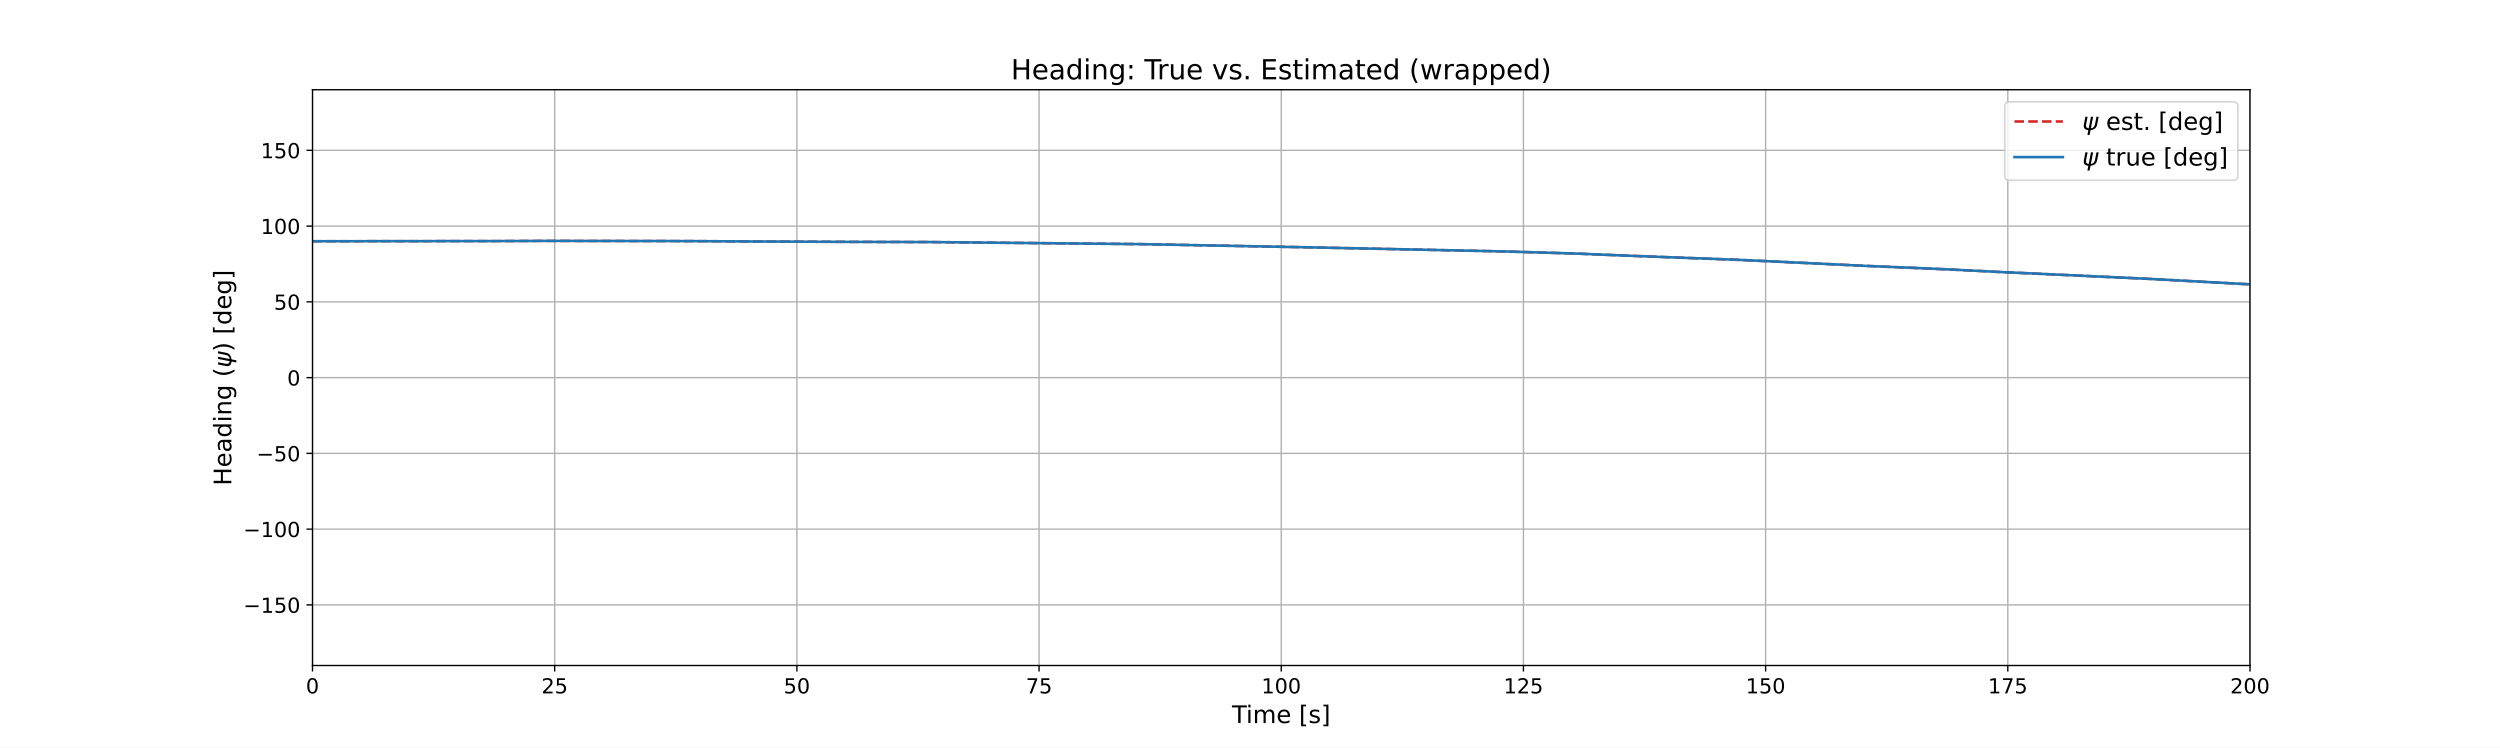
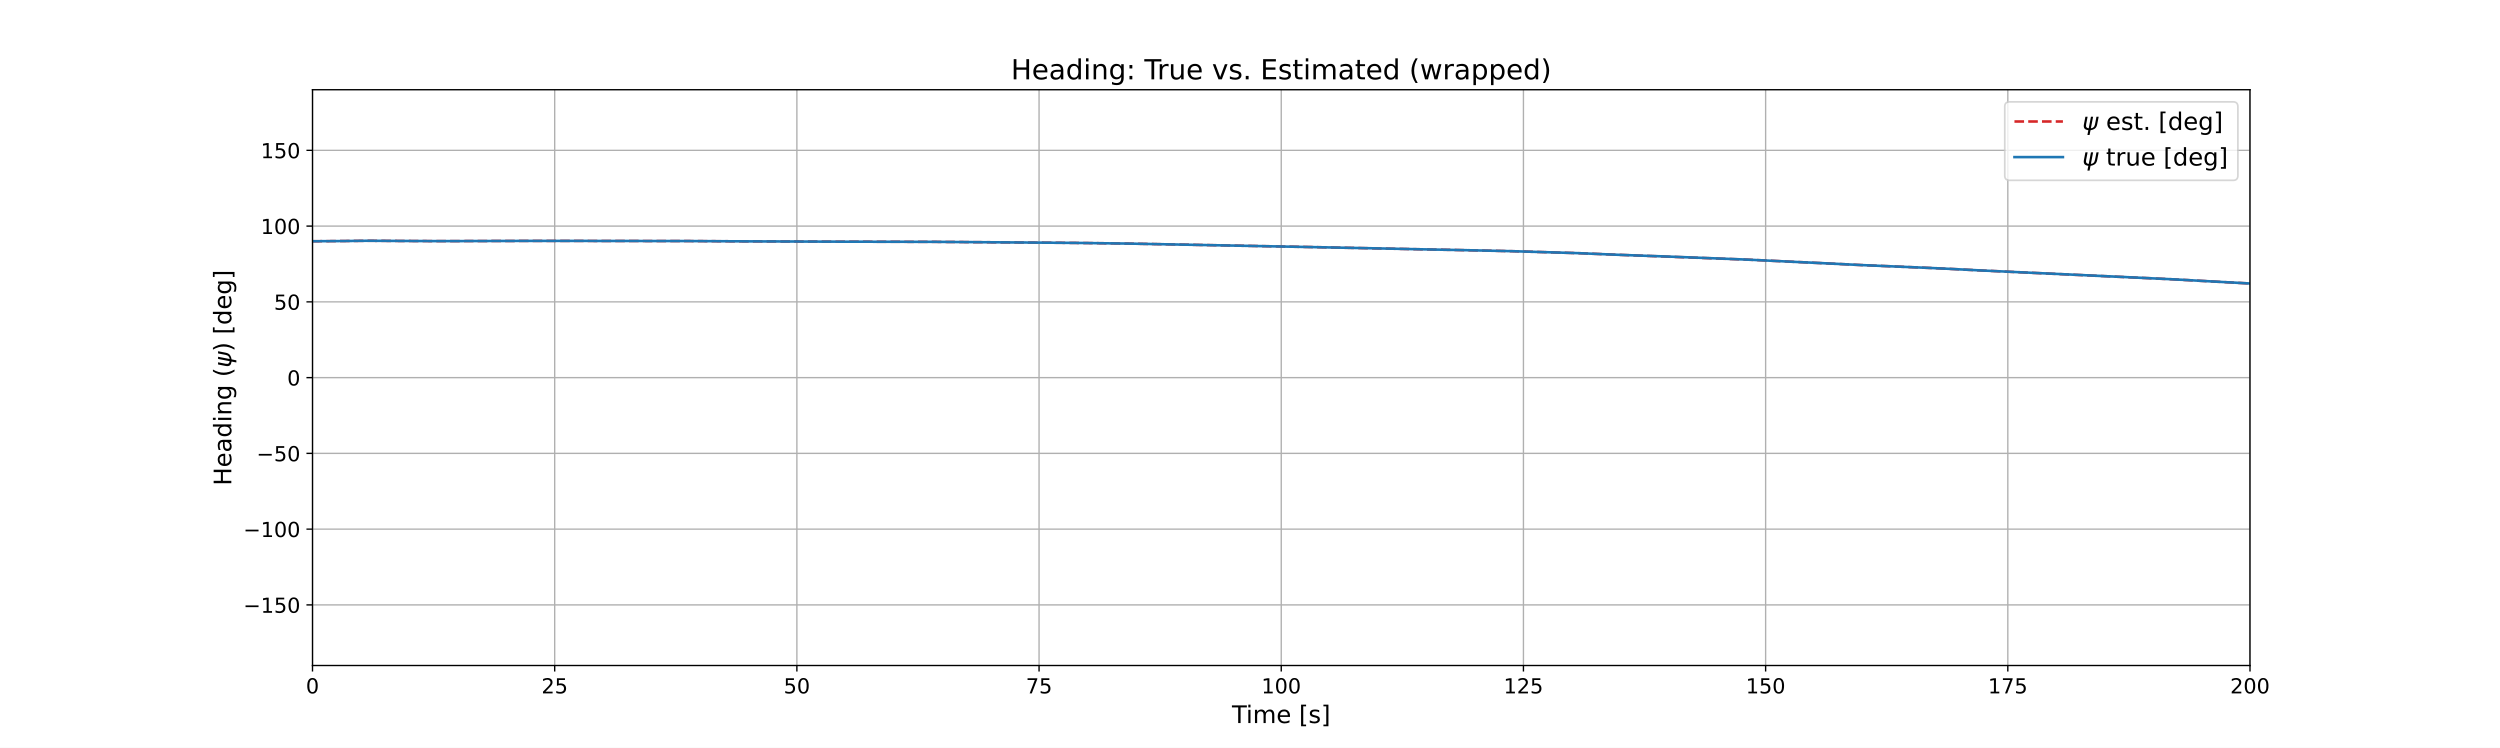
<svg xmlns="http://www.w3.org/2000/svg" xmlns:xlink="http://www.w3.org/1999/xlink" width="1444.32pt" height="432pt" viewBox="0 0 1444.32 432" version="1.1">
  <defs>
    <style type="text/css">*{stroke-linejoin: round; stroke-linecap: butt}</style>
  </defs>
  <g id="figure_1">
    <g id="patch_1">
      <path d="M 0 432  L 1444.32 432  L 1444.32 0  L 0 0  z " style="fill: #ffffff" />
    </g>
    <g id="axes_1">
      <g id="patch_2">
        <path d="M 180.54 384.48  L 1299.888 384.48  L 1299.888 51.84  L 180.54 51.84  z " style="fill: #ffffff" />
      </g>
      <g id="matplotlib.axis_1">
        <g id="xtick_1">
          <g id="line2d_1">
-             <path d="M 180.54 384.48  L 180.54 51.84  " clip-path="url(#p7cbe93ddcc)" style="fill: none; stroke: #b0b0b0; stroke-width: 0.8; stroke-linecap: square" />
+             <path d="M 180.54 384.48  L 180.54 51.84  " clip-path="url(#pc30a56d6d5)" style="fill: none; stroke: #b0b0b0; stroke-width: 0.8; stroke-linecap: square" />
          </g>
          <g id="line2d_2">
            <defs>
-               <path id="mc4229e730e" d="M 0 0  L 0 3.5  " style="stroke: #000000; stroke-width: 0.8" />
+               <path id="md566afeb5a" d="M 0 0  L 0 3.5  " style="stroke: #000000; stroke-width: 0.8" />
            </defs>
            <g>
-               <use xlink:href="#mc4229e730e" x="180.54" y="384.48" style="stroke: #000000; stroke-width: 0.8" />
+               <use xlink:href="#md566afeb5a" x="180.54" y="384.48" style="stroke: #000000; stroke-width: 0.8" />
            </g>
          </g>
          <g id="text_1">
            <g transform="translate(176.7225 400.5981) scale(0.12 -0.12)">
              <defs>
                <path id="DejaVuSans-30" d="M 2034 4250  Q 1547 4250 1301 3770  Q 1056 3291 1056 2328  Q 1056 1369 1301 889  Q 1547 409 2034 409  Q 2525 409 2770 889  Q 3016 1369 3016 2328  Q 3016 3291 2770 3770  Q 2525 4250 2034 4250  z M 2034 4750  Q 2819 4750 3233 4129  Q 3647 3509 3647 2328  Q 3647 1150 3233 529  Q 2819 -91 2034 -91  Q 1250 -91 836 529  Q 422 1150 422 2328  Q 422 3509 836 4129  Q 1250 4750 2034 4750  z " transform="scale(0.015625)" />
              </defs>
              <use xlink:href="#DejaVuSans-30" />
            </g>
          </g>
        </g>
        <g id="xtick_2">
          <g id="line2d_3">
-             <path d="M 320.459 384.48  L 320.459 51.84  " clip-path="url(#p7cbe93ddcc)" style="fill: none; stroke: #b0b0b0; stroke-width: 0.8; stroke-linecap: square" />
+             <path d="M 320.459 384.48  L 320.459 51.84  " clip-path="url(#pc30a56d6d5)" style="fill: none; stroke: #b0b0b0; stroke-width: 0.8; stroke-linecap: square" />
          </g>
          <g id="line2d_4">
            <g>
-               <use xlink:href="#mc4229e730e" x="320.459" y="384.48" style="stroke: #000000; stroke-width: 0.8" />
+               <use xlink:href="#md566afeb5a" x="320.459" y="384.48" style="stroke: #000000; stroke-width: 0.8" />
            </g>
          </g>
          <g id="text_2">
            <g transform="translate(312.8235 400.5981) scale(0.12 -0.12)">
              <defs>
                <path id="DejaVuSans-32" d="M 1228 531  L 3431 531  L 3431 0  L 469 0  L 469 531  Q 828 903 1448 1529  Q 2069 2156 2228 2338  Q 2531 2678 2651 2914  Q 2772 3150 2772 3378  Q 2772 3750 2511 3984  Q 2250 4219 1831 4219  Q 1534 4219 1204 4116  Q 875 4013 500 3803  L 500 4441  Q 881 4594 1212 4672  Q 1544 4750 1819 4750  Q 2544 4750 2975 4387  Q 3406 4025 3406 3419  Q 3406 3131 3298 2873  Q 3191 2616 2906 2266  Q 2828 2175 2409 1742  Q 1991 1309 1228 531  z " transform="scale(0.015625)" />
                <path id="DejaVuSans-35" d="M 691 4666  L 3169 4666  L 3169 4134  L 1269 4134  L 1269 2991  Q 1406 3038 1543 3061  Q 1681 3084 1819 3084  Q 2600 3084 3056 2656  Q 3513 2228 3513 1497  Q 3513 744 3044 326  Q 2575 -91 1722 -91  Q 1428 -91 1123 -41  Q 819 9 494 109  L 494 744  Q 775 591 1075 516  Q 1375 441 1709 441  Q 2250 441 2565 725  Q 2881 1009 2881 1497  Q 2881 1984 2565 2268  Q 2250 2553 1709 2553  Q 1456 2553 1204 2497  Q 953 2441 691 2322  L 691 4666  z " transform="scale(0.015625)" />
              </defs>
              <use xlink:href="#DejaVuSans-32" />
              <use xlink:href="#DejaVuSans-35" transform="translate(63.62305 0)" />
            </g>
          </g>
        </g>
        <g id="xtick_3">
          <g id="line2d_5">
-             <path d="M 460.377 384.48  L 460.377 51.84  " clip-path="url(#p7cbe93ddcc)" style="fill: none; stroke: #b0b0b0; stroke-width: 0.8; stroke-linecap: square" />
+             <path d="M 460.377 384.48  L 460.377 51.84  " clip-path="url(#pc30a56d6d5)" style="fill: none; stroke: #b0b0b0; stroke-width: 0.8; stroke-linecap: square" />
          </g>
          <g id="line2d_6">
            <g>
-               <use xlink:href="#mc4229e730e" x="460.377" y="384.48" style="stroke: #000000; stroke-width: 0.8" />
+               <use xlink:href="#md566afeb5a" x="460.377" y="384.48" style="stroke: #000000; stroke-width: 0.8" />
            </g>
          </g>
          <g id="text_3">
            <g transform="translate(452.742 400.5981) scale(0.12 -0.12)">
              <use xlink:href="#DejaVuSans-35" />
              <use xlink:href="#DejaVuSans-30" transform="translate(63.62305 0)" />
            </g>
          </g>
        </g>
        <g id="xtick_4">
          <g id="line2d_7">
-             <path d="M 600.295 384.48  L 600.295 51.84  " clip-path="url(#p7cbe93ddcc)" style="fill: none; stroke: #b0b0b0; stroke-width: 0.8; stroke-linecap: square" />
+             <path d="M 600.295 384.48  L 600.295 51.84  " clip-path="url(#pc30a56d6d5)" style="fill: none; stroke: #b0b0b0; stroke-width: 0.8; stroke-linecap: square" />
          </g>
          <g id="line2d_8">
            <g>
-               <use xlink:href="#mc4229e730e" x="600.295" y="384.48" style="stroke: #000000; stroke-width: 0.8" />
+               <use xlink:href="#md566afeb5a" x="600.295" y="384.48" style="stroke: #000000; stroke-width: 0.8" />
            </g>
          </g>
          <g id="text_4">
            <g transform="translate(592.6605 400.5981) scale(0.12 -0.12)">
              <defs>
                <path id="DejaVuSans-37" d="M 525 4666  L 3525 4666  L 3525 4397  L 1831 0  L 1172 0  L 2766 4134  L 525 4134  L 525 4666  z " transform="scale(0.015625)" />
              </defs>
              <use xlink:href="#DejaVuSans-37" />
              <use xlink:href="#DejaVuSans-35" transform="translate(63.62305 0)" />
            </g>
          </g>
        </g>
        <g id="xtick_5">
          <g id="line2d_9">
-             <path d="M 740.214 384.48  L 740.214 51.84  " clip-path="url(#p7cbe93ddcc)" style="fill: none; stroke: #b0b0b0; stroke-width: 0.8; stroke-linecap: square" />
+             <path d="M 740.214 384.48  L 740.214 51.84  " clip-path="url(#pc30a56d6d5)" style="fill: none; stroke: #b0b0b0; stroke-width: 0.8; stroke-linecap: square" />
          </g>
          <g id="line2d_10">
            <g>
-               <use xlink:href="#mc4229e730e" x="740.214" y="384.48" style="stroke: #000000; stroke-width: 0.8" />
+               <use xlink:href="#md566afeb5a" x="740.214" y="384.48" style="stroke: #000000; stroke-width: 0.8" />
            </g>
          </g>
          <g id="text_5">
            <g transform="translate(728.7615 400.5981) scale(0.12 -0.12)">
              <defs>
                <path id="DejaVuSans-31" d="M 794 531  L 1825 531  L 1825 4091  L 703 3866  L 703 4441  L 1819 4666  L 2450 4666  L 2450 531  L 3481 531  L 3481 0  L 794 0  L 794 531  z " transform="scale(0.015625)" />
              </defs>
              <use xlink:href="#DejaVuSans-31" />
              <use xlink:href="#DejaVuSans-30" transform="translate(63.62305 0)" />
              <use xlink:href="#DejaVuSans-30" transform="translate(127.2461 0)" />
            </g>
          </g>
        </g>
        <g id="xtick_6">
          <g id="line2d_11">
-             <path d="M 880.133 384.48  L 880.133 51.84  " clip-path="url(#p7cbe93ddcc)" style="fill: none; stroke: #b0b0b0; stroke-width: 0.8; stroke-linecap: square" />
+             <path d="M 880.133 384.48  L 880.133 51.84  " clip-path="url(#pc30a56d6d5)" style="fill: none; stroke: #b0b0b0; stroke-width: 0.8; stroke-linecap: square" />
          </g>
          <g id="line2d_12">
            <g>
-               <use xlink:href="#mc4229e730e" x="880.133" y="384.48" style="stroke: #000000; stroke-width: 0.8" />
+               <use xlink:href="#md566afeb5a" x="880.133" y="384.48" style="stroke: #000000; stroke-width: 0.8" />
            </g>
          </g>
          <g id="text_6">
            <g transform="translate(868.68 400.5981) scale(0.12 -0.12)">
              <use xlink:href="#DejaVuSans-31" />
              <use xlink:href="#DejaVuSans-32" transform="translate(63.62305 0)" />
              <use xlink:href="#DejaVuSans-35" transform="translate(127.2461 0)" />
            </g>
          </g>
        </g>
        <g id="xtick_7">
          <g id="line2d_13">
-             <path d="M 1020.051 384.48  L 1020.051 51.84  " clip-path="url(#p7cbe93ddcc)" style="fill: none; stroke: #b0b0b0; stroke-width: 0.8; stroke-linecap: square" />
+             <path d="M 1020.051 384.48  L 1020.051 51.84  " clip-path="url(#pc30a56d6d5)" style="fill: none; stroke: #b0b0b0; stroke-width: 0.8; stroke-linecap: square" />
          </g>
          <g id="line2d_14">
            <g>
-               <use xlink:href="#mc4229e730e" x="1020.051" y="384.48" style="stroke: #000000; stroke-width: 0.8" />
+               <use xlink:href="#md566afeb5a" x="1020.051" y="384.48" style="stroke: #000000; stroke-width: 0.8" />
            </g>
          </g>
          <g id="text_7">
            <g transform="translate(1008.598 400.5981) scale(0.12 -0.12)">
              <use xlink:href="#DejaVuSans-31" />
              <use xlink:href="#DejaVuSans-35" transform="translate(63.62305 0)" />
              <use xlink:href="#DejaVuSans-30" transform="translate(127.2461 0)" />
            </g>
          </g>
        </g>
        <g id="xtick_8">
          <g id="line2d_15">
-             <path d="M 1159.969 384.48  L 1159.969 51.84  " clip-path="url(#p7cbe93ddcc)" style="fill: none; stroke: #b0b0b0; stroke-width: 0.8; stroke-linecap: square" />
+             <path d="M 1159.969 384.48  L 1159.969 51.84  " clip-path="url(#pc30a56d6d5)" style="fill: none; stroke: #b0b0b0; stroke-width: 0.8; stroke-linecap: square" />
          </g>
          <g id="line2d_16">
            <g>
-               <use xlink:href="#mc4229e730e" x="1159.969" y="384.48" style="stroke: #000000; stroke-width: 0.8" />
+               <use xlink:href="#md566afeb5a" x="1159.969" y="384.48" style="stroke: #000000; stroke-width: 0.8" />
            </g>
          </g>
          <g id="text_8">
            <g transform="translate(1148.517 400.5981) scale(0.12 -0.12)">
              <use xlink:href="#DejaVuSans-31" />
              <use xlink:href="#DejaVuSans-37" transform="translate(63.62305 0)" />
              <use xlink:href="#DejaVuSans-35" transform="translate(127.2461 0)" />
            </g>
          </g>
        </g>
        <g id="xtick_9">
          <g id="line2d_17">
-             <path d="M 1299.888 384.48  L 1299.888 51.84  " clip-path="url(#p7cbe93ddcc)" style="fill: none; stroke: #b0b0b0; stroke-width: 0.8; stroke-linecap: square" />
+             <path d="M 1299.888 384.48  L 1299.888 51.84  " clip-path="url(#pc30a56d6d5)" style="fill: none; stroke: #b0b0b0; stroke-width: 0.8; stroke-linecap: square" />
          </g>
          <g id="line2d_18">
            <g>
-               <use xlink:href="#mc4229e730e" x="1299.888" y="384.48" style="stroke: #000000; stroke-width: 0.8" />
+               <use xlink:href="#md566afeb5a" x="1299.888" y="384.48" style="stroke: #000000; stroke-width: 0.8" />
            </g>
          </g>
          <g id="text_9">
            <g transform="translate(1288.436 400.5981) scale(0.12 -0.12)">
              <use xlink:href="#DejaVuSans-32" />
              <use xlink:href="#DejaVuSans-30" transform="translate(63.62305 0)" />
              <use xlink:href="#DejaVuSans-30" transform="translate(127.2461 0)" />
            </g>
          </g>
        </g>
        <g id="text_10">
          <g transform="translate(711.7535 417.7316) scale(0.14 -0.14)">
            <defs>
              <path id="DejaVuSans-54" d="M -19 4666  L 3928 4666  L 3928 4134  L 2272 4134  L 2272 0  L 1638 0  L 1638 4134  L -19 4134  L -19 4666  z " transform="scale(0.015625)" />
              <path id="DejaVuSans-69" d="M 603 3500  L 1178 3500  L 1178 0  L 603 0  L 603 3500  z M 603 4863  L 1178 4863  L 1178 4134  L 603 4134  L 603 4863  z " transform="scale(0.015625)" />
              <path id="DejaVuSans-6d" d="M 3328 2828  Q 3544 3216 3844 3400  Q 4144 3584 4550 3584  Q 5097 3584 5394 3201  Q 5691 2819 5691 2113  L 5691 0  L 5113 0  L 5113 2094  Q 5113 2597 4934 2840  Q 4756 3084 4391 3084  Q 3944 3084 3684 2787  Q 3425 2491 3425 1978  L 3425 0  L 2847 0  L 2847 2094  Q 2847 2600 2669 2842  Q 2491 3084 2119 3084  Q 1678 3084 1418 2786  Q 1159 2488 1159 1978  L 1159 0  L 581 0  L 581 3500  L 1159 3500  L 1159 2956  Q 1356 3278 1631 3431  Q 1906 3584 2284 3584  Q 2666 3584 2933 3390  Q 3200 3197 3328 2828  z " transform="scale(0.015625)" />
              <path id="DejaVuSans-65" d="M 3597 1894  L 3597 1613  L 953 1613  Q 991 1019 1311 708  Q 1631 397 2203 397  Q 2534 397 2845 478  Q 3156 559 3463 722  L 3463 178  Q 3153 47 2828 -22  Q 2503 -91 2169 -91  Q 1331 -91 842 396  Q 353 884 353 1716  Q 353 2575 817 3079  Q 1281 3584 2069 3584  Q 2775 3584 3186 3129  Q 3597 2675 3597 1894  z M 3022 2063  Q 3016 2534 2758 2815  Q 2500 3097 2075 3097  Q 1594 3097 1305 2825  Q 1016 2553 972 2059  L 3022 2063  z " transform="scale(0.015625)" />
              <path id="DejaVuSans-20" transform="scale(0.015625)" />
              <path id="DejaVuSans-5b" d="M 550 4863  L 1875 4863  L 1875 4416  L 1125 4416  L 1125 -397  L 1875 -397  L 1875 -844  L 550 -844  L 550 4863  z " transform="scale(0.015625)" />
              <path id="DejaVuSans-73" d="M 2834 3397  L 2834 2853  Q 2591 2978 2328 3040  Q 2066 3103 1784 3103  Q 1356 3103 1142 2972  Q 928 2841 928 2578  Q 928 2378 1081 2264  Q 1234 2150 1697 2047  L 1894 2003  Q 2506 1872 2764 1633  Q 3022 1394 3022 966  Q 3022 478 2636 193  Q 2250 -91 1575 -91  Q 1294 -91 989 -36  Q 684 19 347 128  L 347 722  Q 666 556 975 473  Q 1284 391 1588 391  Q 1994 391 2212 530  Q 2431 669 2431 922  Q 2431 1156 2273 1281  Q 2116 1406 1581 1522  L 1381 1569  Q 847 1681 609 1914  Q 372 2147 372 2553  Q 372 3047 722 3315  Q 1072 3584 1716 3584  Q 2034 3584 2315 3537  Q 2597 3491 2834 3397  z " transform="scale(0.015625)" />
              <path id="DejaVuSans-5d" d="M 1947 4863  L 1947 -844  L 622 -844  L 622 -397  L 1369 -397  L 1369 4416  L 622 4416  L 622 4863  L 1947 4863  z " transform="scale(0.015625)" />
            </defs>
            <use xlink:href="#DejaVuSans-54" />
            <use xlink:href="#DejaVuSans-69" transform="translate(57.95898 0)" />
            <use xlink:href="#DejaVuSans-6d" transform="translate(85.74219 0)" />
            <use xlink:href="#DejaVuSans-65" transform="translate(183.1543 0)" />
            <use xlink:href="#DejaVuSans-20" transform="translate(244.6777 0)" />
            <use xlink:href="#DejaVuSans-5b" transform="translate(276.4648 0)" />
            <use xlink:href="#DejaVuSans-73" transform="translate(315.4785 0)" />
            <use xlink:href="#DejaVuSans-5d" transform="translate(367.5781 0)" />
          </g>
        </g>
      </g>
      <g id="matplotlib.axis_2">
        <g id="ytick_1">
          <g id="line2d_19">
-             <path d="M 180.54 349.465  L 1299.888 349.465  " clip-path="url(#p7cbe93ddcc)" style="fill: none; stroke: #b0b0b0; stroke-width: 0.8; stroke-linecap: square" />
+             <path d="M 180.54 349.465  L 1299.888 349.465  " clip-path="url(#pc30a56d6d5)" style="fill: none; stroke: #b0b0b0; stroke-width: 0.8; stroke-linecap: square" />
          </g>
          <g id="line2d_20">
            <defs>
-               <path id="m97670bf7bf" d="M 0 0  L -3.5 0  " style="stroke: #000000; stroke-width: 0.8" />
+               <path id="me553cc0ffd" d="M 0 0  L -3.5 0  " style="stroke: #000000; stroke-width: 0.8" />
            </defs>
            <g>
-               <use xlink:href="#m97670bf7bf" x="180.54" y="349.465" style="stroke: #000000; stroke-width: 0.8" />
+               <use xlink:href="#me553cc0ffd" x="180.54" y="349.465" style="stroke: #000000; stroke-width: 0.8" />
            </g>
          </g>
          <g id="text_11">
            <g transform="translate(140.5794 354.0243) scale(0.12 -0.12)">
              <defs>
                <path id="DejaVuSans-2212" d="M 678 2272  L 4684 2272  L 4684 1741  L 678 1741  L 678 2272  z " transform="scale(0.015625)" />
              </defs>
              <use xlink:href="#DejaVuSans-2212" />
              <use xlink:href="#DejaVuSans-31" transform="translate(83.78906 0)" />
              <use xlink:href="#DejaVuSans-35" transform="translate(147.4121 0)" />
              <use xlink:href="#DejaVuSans-30" transform="translate(211.0352 0)" />
            </g>
          </g>
        </g>
        <g id="ytick_2">
          <g id="line2d_21">
-             <path d="M 180.54 305.697  L 1299.888 305.697  " clip-path="url(#p7cbe93ddcc)" style="fill: none; stroke: #b0b0b0; stroke-width: 0.8; stroke-linecap: square" />
+             <path d="M 180.54 305.697  L 1299.888 305.697  " clip-path="url(#pc30a56d6d5)" style="fill: none; stroke: #b0b0b0; stroke-width: 0.8; stroke-linecap: square" />
          </g>
          <g id="line2d_22">
            <g>
-               <use xlink:href="#m97670bf7bf" x="180.54" y="305.697" style="stroke: #000000; stroke-width: 0.8" />
+               <use xlink:href="#me553cc0ffd" x="180.54" y="305.697" style="stroke: #000000; stroke-width: 0.8" />
            </g>
          </g>
          <g id="text_12">
            <g transform="translate(140.5794 310.2559) scale(0.12 -0.12)">
              <use xlink:href="#DejaVuSans-2212" />
              <use xlink:href="#DejaVuSans-31" transform="translate(83.78906 0)" />
              <use xlink:href="#DejaVuSans-30" transform="translate(147.4121 0)" />
              <use xlink:href="#DejaVuSans-30" transform="translate(211.0352 0)" />
            </g>
          </g>
        </g>
        <g id="ytick_3">
          <g id="line2d_23">
-             <path d="M 180.54 261.928  L 1299.888 261.928  " clip-path="url(#p7cbe93ddcc)" style="fill: none; stroke: #b0b0b0; stroke-width: 0.8; stroke-linecap: square" />
+             <path d="M 180.54 261.928  L 1299.888 261.928  " clip-path="url(#pc30a56d6d5)" style="fill: none; stroke: #b0b0b0; stroke-width: 0.8; stroke-linecap: square" />
          </g>
          <g id="line2d_24">
            <g>
-               <use xlink:href="#m97670bf7bf" x="180.54" y="261.928" style="stroke: #000000; stroke-width: 0.8" />
+               <use xlink:href="#me553cc0ffd" x="180.54" y="261.928" style="stroke: #000000; stroke-width: 0.8" />
            </g>
          </g>
          <g id="text_13">
            <g transform="translate(148.2144 266.4875) scale(0.12 -0.12)">
              <use xlink:href="#DejaVuSans-2212" />
              <use xlink:href="#DejaVuSans-35" transform="translate(83.78906 0)" />
              <use xlink:href="#DejaVuSans-30" transform="translate(147.4121 0)" />
            </g>
          </g>
        </g>
        <g id="ytick_4">
          <g id="line2d_25">
-             <path d="M 180.54 218.16  L 1299.888 218.16  " clip-path="url(#p7cbe93ddcc)" style="fill: none; stroke: #b0b0b0; stroke-width: 0.8; stroke-linecap: square" />
+             <path d="M 180.54 218.16  L 1299.888 218.16  " clip-path="url(#pc30a56d6d5)" style="fill: none; stroke: #b0b0b0; stroke-width: 0.8; stroke-linecap: square" />
          </g>
          <g id="line2d_26">
            <g>
-               <use xlink:href="#m97670bf7bf" x="180.54" y="218.16" style="stroke: #000000; stroke-width: 0.8" />
+               <use xlink:href="#me553cc0ffd" x="180.54" y="218.16" style="stroke: #000000; stroke-width: 0.8" />
            </g>
          </g>
          <g id="text_14">
            <g transform="translate(165.905 222.7191) scale(0.12 -0.12)">
              <use xlink:href="#DejaVuSans-30" />
            </g>
          </g>
        </g>
        <g id="ytick_5">
          <g id="line2d_27">
-             <path d="M 180.54 174.392  L 1299.888 174.392  " clip-path="url(#p7cbe93ddcc)" style="fill: none; stroke: #b0b0b0; stroke-width: 0.8; stroke-linecap: square" />
+             <path d="M 180.54 174.392  L 1299.888 174.392  " clip-path="url(#pc30a56d6d5)" style="fill: none; stroke: #b0b0b0; stroke-width: 0.8; stroke-linecap: square" />
          </g>
          <g id="line2d_28">
            <g>
-               <use xlink:href="#m97670bf7bf" x="180.54" y="174.392" style="stroke: #000000; stroke-width: 0.8" />
+               <use xlink:href="#me553cc0ffd" x="180.54" y="174.392" style="stroke: #000000; stroke-width: 0.8" />
            </g>
          </g>
          <g id="text_15">
            <g transform="translate(158.27 178.9506) scale(0.12 -0.12)">
              <use xlink:href="#DejaVuSans-35" />
              <use xlink:href="#DejaVuSans-30" transform="translate(63.62305 0)" />
            </g>
          </g>
        </g>
        <g id="ytick_6">
          <g id="line2d_29">
-             <path d="M 180.54 130.623  L 1299.888 130.623  " clip-path="url(#p7cbe93ddcc)" style="fill: none; stroke: #b0b0b0; stroke-width: 0.8; stroke-linecap: square" />
+             <path d="M 180.54 130.623  L 1299.888 130.623  " clip-path="url(#pc30a56d6d5)" style="fill: none; stroke: #b0b0b0; stroke-width: 0.8; stroke-linecap: square" />
          </g>
          <g id="line2d_30">
            <g>
-               <use xlink:href="#m97670bf7bf" x="180.54" y="130.623" style="stroke: #000000; stroke-width: 0.8" />
+               <use xlink:href="#me553cc0ffd" x="180.54" y="130.623" style="stroke: #000000; stroke-width: 0.8" />
            </g>
          </g>
          <g id="text_16">
            <g transform="translate(150.635 135.1822) scale(0.12 -0.12)">
              <use xlink:href="#DejaVuSans-31" />
              <use xlink:href="#DejaVuSans-30" transform="translate(63.62305 0)" />
              <use xlink:href="#DejaVuSans-30" transform="translate(127.2461 0)" />
            </g>
          </g>
        </g>
        <g id="ytick_7">
          <g id="line2d_31">
-             <path d="M 180.54 86.855  L 1299.888 86.855  " clip-path="url(#p7cbe93ddcc)" style="fill: none; stroke: #b0b0b0; stroke-width: 0.8; stroke-linecap: square" />
+             <path d="M 180.54 86.855  L 1299.888 86.855  " clip-path="url(#pc30a56d6d5)" style="fill: none; stroke: #b0b0b0; stroke-width: 0.8; stroke-linecap: square" />
          </g>
          <g id="line2d_32">
            <g>
-               <use xlink:href="#m97670bf7bf" x="180.54" y="86.855" style="stroke: #000000; stroke-width: 0.8" />
+               <use xlink:href="#me553cc0ffd" x="180.54" y="86.855" style="stroke: #000000; stroke-width: 0.8" />
            </g>
          </g>
          <g id="text_17">
            <g transform="translate(150.635 91.4138) scale(0.12 -0.12)">
              <use xlink:href="#DejaVuSans-31" />
              <use xlink:href="#DejaVuSans-35" transform="translate(63.62305 0)" />
              <use xlink:href="#DejaVuSans-30" transform="translate(127.2461 0)" />
            </g>
          </g>
        </g>
        <g id="text_18">
          <g transform="translate(133.6394 280.53) rotate(-90) scale(0.14 -0.14)">
            <defs>
              <path id="DejaVuSans-48" d="M 628 4666  L 1259 4666  L 1259 2753  L 3553 2753  L 3553 4666  L 4184 4666  L 4184 0  L 3553 0  L 3553 2222  L 1259 2222  L 1259 0  L 628 0  L 628 4666  z " transform="scale(0.015625)" />
              <path id="DejaVuSans-61" d="M 2194 1759  Q 1497 1759 1228 1600  Q 959 1441 959 1056  Q 959 750 1161 570  Q 1363 391 1709 391  Q 2188 391 2477 730  Q 2766 1069 2766 1631  L 2766 1759  L 2194 1759  z M 3341 1997  L 3341 0  L 2766 0  L 2766 531  Q 2569 213 2275 61  Q 1981 -91 1556 -91  Q 1019 -91 701 211  Q 384 513 384 1019  Q 384 1609 779 1909  Q 1175 2209 1959 2209  L 2766 2209  L 2766 2266  Q 2766 2663 2505 2880  Q 2244 3097 1772 3097  Q 1472 3097 1187 3025  Q 903 2953 641 2809  L 641 3341  Q 956 3463 1253 3523  Q 1550 3584 1831 3584  Q 2591 3584 2966 3190  Q 3341 2797 3341 1997  z " transform="scale(0.015625)" />
              <path id="DejaVuSans-64" d="M 2906 2969  L 2906 4863  L 3481 4863  L 3481 0  L 2906 0  L 2906 525  Q 2725 213 2448 61  Q 2172 -91 1784 -91  Q 1150 -91 751 415  Q 353 922 353 1747  Q 353 2572 751 3078  Q 1150 3584 1784 3584  Q 2172 3584 2448 3432  Q 2725 3281 2906 2969  z M 947 1747  Q 947 1113 1208 752  Q 1469 391 1925 391  Q 2381 391 2643 752  Q 2906 1113 2906 1747  Q 2906 2381 2643 2742  Q 2381 3103 1925 3103  Q 1469 3103 1208 2742  Q 947 2381 947 1747  z " transform="scale(0.015625)" />
              <path id="DejaVuSans-6e" d="M 3513 2113  L 3513 0  L 2938 0  L 2938 2094  Q 2938 2591 2744 2837  Q 2550 3084 2163 3084  Q 1697 3084 1428 2787  Q 1159 2491 1159 1978  L 1159 0  L 581 0  L 581 3500  L 1159 3500  L 1159 2956  Q 1366 3272 1645 3428  Q 1925 3584 2291 3584  Q 2894 3584 3203 3211  Q 3513 2838 3513 2113  z " transform="scale(0.015625)" />
              <path id="DejaVuSans-67" d="M 2906 1791  Q 2906 2416 2648 2759  Q 2391 3103 1925 3103  Q 1463 3103 1205 2759  Q 947 2416 947 1791  Q 947 1169 1205 825  Q 1463 481 1925 481  Q 2391 481 2648 825  Q 2906 1169 2906 1791  z M 3481 434  Q 3481 -459 3084 -895  Q 2688 -1331 1869 -1331  Q 1566 -1331 1297 -1286  Q 1028 -1241 775 -1147  L 775 -588  Q 1028 -725 1275 -790  Q 1522 -856 1778 -856  Q 2344 -856 2625 -561  Q 2906 -266 2906 331  L 2906 616  Q 2728 306 2450 153  Q 2172 0 1784 0  Q 1141 0 747 490  Q 353 981 353 1791  Q 353 2603 747 3093  Q 1141 3584 1784 3584  Q 2172 3584 2450 3431  Q 2728 3278 2906 2969  L 2906 3500  L 3481 3500  L 3481 434  z " transform="scale(0.015625)" />
              <path id="DejaVuSans-28" d="M 1984 4856  Q 1566 4138 1362 3434  Q 1159 2731 1159 2009  Q 1159 1288 1364 580  Q 1569 -128 1984 -844  L 1484 -844  Q 1016 -109 783 600  Q 550 1309 550 2009  Q 550 2706 781 3412  Q 1013 4119 1484 4856  L 1984 4856  z " transform="scale(0.015625)" />
              <path id="DejaVuSans-Oblique-3c8" d="M 1591 -78  Q 891 38 616 341  Q 278 713 425 1472  L 819 3500  L 1400 3500  L 1009 1494  Q 900 922 1119 684  Q 1313 478 1691 434  L 2284 3500  L 2856 3500  L 2263 438  Q 2681 481 2928 688  Q 3247 950 3353 1497  L 3741 3500  L 4322 3500  L 3928 1475  Q 3775 688 3300 344  Q 2872 34 2163 -75  L 1919 -1331  L 1347 -1331  L 1591 -78  z " transform="scale(0.015625)" />
              <path id="DejaVuSans-29" d="M 513 4856  L 1013 4856  Q 1481 4119 1714 3412  Q 1947 2706 1947 2009  Q 1947 1309 1714 600  Q 1481 -109 1013 -844  L 513 -844  Q 928 -128 1133 580  Q 1338 1288 1338 2009  Q 1338 2731 1133 3434  Q 928 4138 513 4856  z " transform="scale(0.015625)" />
            </defs>
            <use xlink:href="#DejaVuSans-48" transform="translate(0 0.015625)" />
            <use xlink:href="#DejaVuSans-65" transform="translate(75.19531 0.015625)" />
            <use xlink:href="#DejaVuSans-61" transform="translate(136.7188 0.015625)" />
            <use xlink:href="#DejaVuSans-64" transform="translate(197.998 0.015625)" />
            <use xlink:href="#DejaVuSans-69" transform="translate(261.4746 0.015625)" />
            <use xlink:href="#DejaVuSans-6e" transform="translate(289.2578 0.015625)" />
            <use xlink:href="#DejaVuSans-67" transform="translate(352.6367 0.015625)" />
            <use xlink:href="#DejaVuSans-20" transform="translate(416.1133 0.015625)" />
            <use xlink:href="#DejaVuSans-28" transform="translate(447.9004 0.015625)" />
            <use xlink:href="#DejaVuSans-Oblique-3c8" transform="translate(486.9141 0.015625)" />
            <use xlink:href="#DejaVuSans-29" transform="translate(552.8809 0.015625)" />
            <use xlink:href="#DejaVuSans-20" transform="translate(591.8945 0.015625)" />
            <use xlink:href="#DejaVuSans-5b" transform="translate(623.6816 0.015625)" />
            <use xlink:href="#DejaVuSans-64" transform="translate(662.6953 0.015625)" />
            <use xlink:href="#DejaVuSans-65" transform="translate(726.1719 0.015625)" />
            <use xlink:href="#DejaVuSans-67" transform="translate(787.6953 0.015625)" />
            <use xlink:href="#DejaVuSans-5d" transform="translate(851.1719 0.015625)" />
          </g>
        </g>
      </g>
      <g id="line2d_33">
-         <path d="M 180.54 139.377  L 292.363 139.266  L 315.198 139.172  L 397.414 139.283  L 434.912 139.508  L 462.84 139.619  L 487.689 139.731  L 537.22 139.842  L 659.509 141.048  L 758.739 142.938  L 778.776 143.365  L 815.21 144.129  L 834.463 144.536  L 869.219 145.27  L 910.131 146.481  L 939.57 147.689  L 1004.828 150.139  L 1052.848 152.401  L 1075.515 153.509  L 1115.531 155.192  L 1126.389 155.691  L 1155.548 157.148  L 1241.962 161.131  L 1299.888 164.282  L 1299.888 164.282  " clip-path="url(#p7cbe93ddcc)" style="fill: none; stroke-dasharray: 5.55,2.4; stroke-dashoffset: 0; stroke: #d62728; stroke-width: 1.5" />
+         <path d="M 180.54 139.377  L 196.882 139.266  L 212.609 139.094  L 231.526 139.205  L 254.977 139.304  L 297.96 139.194  L 314.246 139.158  L 398.813 139.269  L 428.979 139.429  L 461.552 139.54  L 482.596 139.617  L 540.746 139.728  L 615.015 140.283  L 626.544 140.394  L 652.345 140.736  L 759.747 142.772  L 777.824 143.147  L 822.766 144.063  L 838.045 144.363  L 872.969 145.1  L 911.362 146.242  L 938.227 147.335  L 1010.033 150.02  L 1053.855 152.094  L 1075.403 153.142  L 1115.587 154.832  L 1126.501 155.334  L 1144.243 156.24  L 1159.969 156.975  L 1253.267 161.266  L 1299.888 163.79  L 1299.888 163.79  " clip-path="url(#pc30a56d6d5)" style="fill: none; stroke-dasharray: 5.55,2.4; stroke-dashoffset: 0; stroke: #d62728; stroke-width: 1.5" />
      </g>
      <g id="line2d_34">
-         <path d="M 180.54 139.377  L 292.307 139.266  L 315.198 139.172  L 397.358 139.282  L 434.856 139.508  L 462.84 139.618  L 487.689 139.73  L 537.332 139.841  L 659.453 141.046  L 758.739 142.937  L 778.72 143.363  L 815.21 144.128  L 834.407 144.533  L 869.219 145.268  L 910.131 146.479  L 939.514 147.684  L 1004.828 150.136  L 1052.904 152.401  L 1075.515 153.506  L 1115.475 155.186  L 1126.389 155.688  L 1155.548 157.145  L 1241.962 161.128  L 1299.888 164.28  L 1299.888 164.28  " clip-path="url(#p7cbe93ddcc)" style="fill: none; stroke: #1f77b4; stroke-width: 1.5; stroke-linecap: square" />
+         <path d="M 180.54 139.377  L 196.827 139.266  L 212.609 139.094  L 231.526 139.205  L 254.977 139.304  L 297.904 139.194  L 314.19 139.158  L 398.869 139.269  L 429.091 139.429  L 461.72 139.54  L 482.708 139.617  L 540.97 139.728  L 615.351 140.284  L 626.712 140.395  L 652.401 140.736  L 666.449 141.003  L 762.209 142.83  L 778.44 143.156  L 789.185 143.363  L 830.377 144.212  L 844.425 144.479  L 873.304 145.107  L 911.418 146.243  L 932.518 147.11  L 946.734 147.637  L 962.069 148.16  L 1006.395 149.86  L 1054.415 152.122  L 1075.347 153.137  L 1115.587 154.829  L 1126.501 155.331  L 1144.187 156.234  L 1159.914 156.969  L 1253.211 161.26  L 1299.888 163.787  L 1299.888 163.787  " clip-path="url(#pc30a56d6d5)" style="fill: none; stroke: #1f77b4; stroke-width: 1.5; stroke-linecap: square" />
      </g>
      <g id="patch_3">
        <path d="M 180.54 384.48  L 180.54 51.84  " style="fill: none; stroke: #000000; stroke-width: 0.8; stroke-linejoin: miter; stroke-linecap: square" />
      </g>
      <g id="patch_4">
        <path d="M 1299.888 384.48  L 1299.888 51.84  " style="fill: none; stroke: #000000; stroke-width: 0.8; stroke-linejoin: miter; stroke-linecap: square" />
      </g>
      <g id="patch_5">
        <path d="M 180.54 384.48  L 1299.888 384.48  " style="fill: none; stroke: #000000; stroke-width: 0.8; stroke-linejoin: miter; stroke-linecap: square" />
      </g>
      <g id="patch_6">
        <path d="M 180.54 51.84  L 1299.888 51.84  " style="fill: none; stroke: #000000; stroke-width: 0.8; stroke-linejoin: miter; stroke-linecap: square" />
      </g>
      <g id="text_19">
        <g transform="translate(584.0765 45.84) scale(0.16 -0.16)">
          <defs>
            <path id="DejaVuSans-3a" d="M 750 794  L 1409 794  L 1409 0  L 750 0  L 750 794  z M 750 3309  L 1409 3309  L 1409 2516  L 750 2516  L 750 3309  z " transform="scale(0.015625)" />
            <path id="DejaVuSans-72" d="M 2631 2963  Q 2534 3019 2420 3045  Q 2306 3072 2169 3072  Q 1681 3072 1420 2755  Q 1159 2438 1159 1844  L 1159 0  L 581 0  L 581 3500  L 1159 3500  L 1159 2956  Q 1341 3275 1631 3429  Q 1922 3584 2338 3584  Q 2397 3584 2469 3576  Q 2541 3569 2628 3553  L 2631 2963  z " transform="scale(0.015625)" />
            <path id="DejaVuSans-75" d="M 544 1381  L 544 3500  L 1119 3500  L 1119 1403  Q 1119 906 1312 657  Q 1506 409 1894 409  Q 2359 409 2629 706  Q 2900 1003 2900 1516  L 2900 3500  L 3475 3500  L 3475 0  L 2900 0  L 2900 538  Q 2691 219 2414 64  Q 2138 -91 1772 -91  Q 1169 -91 856 284  Q 544 659 544 1381  z M 1991 3584  L 1991 3584  z " transform="scale(0.015625)" />
            <path id="DejaVuSans-76" d="M 191 3500  L 800 3500  L 1894 563  L 2988 3500  L 3597 3500  L 2284 0  L 1503 0  L 191 3500  z " transform="scale(0.015625)" />
            <path id="DejaVuSans-2e" d="M 684 794  L 1344 794  L 1344 0  L 684 0  L 684 794  z " transform="scale(0.015625)" />
            <path id="DejaVuSans-45" d="M 628 4666  L 3578 4666  L 3578 4134  L 1259 4134  L 1259 2753  L 3481 2753  L 3481 2222  L 1259 2222  L 1259 531  L 3634 531  L 3634 0  L 628 0  L 628 4666  z " transform="scale(0.015625)" />
            <path id="DejaVuSans-74" d="M 1172 4494  L 1172 3500  L 2356 3500  L 2356 3053  L 1172 3053  L 1172 1153  Q 1172 725 1289 603  Q 1406 481 1766 481  L 2356 481  L 2356 0  L 1766 0  Q 1100 0 847 248  Q 594 497 594 1153  L 594 3053  L 172 3053  L 172 3500  L 594 3500  L 594 4494  L 1172 4494  z " transform="scale(0.015625)" />
            <path id="DejaVuSans-77" d="M 269 3500  L 844 3500  L 1563 769  L 2278 3500  L 2956 3500  L 3675 769  L 4391 3500  L 4966 3500  L 4050 0  L 3372 0  L 2619 2869  L 1863 0  L 1184 0  L 269 3500  z " transform="scale(0.015625)" />
            <path id="DejaVuSans-70" d="M 1159 525  L 1159 -1331  L 581 -1331  L 581 3500  L 1159 3500  L 1159 2969  Q 1341 3281 1617 3432  Q 1894 3584 2278 3584  Q 2916 3584 3314 3078  Q 3713 2572 3713 1747  Q 3713 922 3314 415  Q 2916 -91 2278 -91  Q 1894 -91 1617 61  Q 1341 213 1159 525  z M 3116 1747  Q 3116 2381 2855 2742  Q 2594 3103 2138 3103  Q 1681 3103 1420 2742  Q 1159 2381 1159 1747  Q 1159 1113 1420 752  Q 1681 391 2138 391  Q 2594 391 2855 752  Q 3116 1113 3116 1747  z " transform="scale(0.015625)" />
          </defs>
          <use xlink:href="#DejaVuSans-48" />
          <use xlink:href="#DejaVuSans-65" transform="translate(75.19531 0)" />
          <use xlink:href="#DejaVuSans-61" transform="translate(136.7188 0)" />
          <use xlink:href="#DejaVuSans-64" transform="translate(197.998 0)" />
          <use xlink:href="#DejaVuSans-69" transform="translate(261.4746 0)" />
          <use xlink:href="#DejaVuSans-6e" transform="translate(289.2578 0)" />
          <use xlink:href="#DejaVuSans-67" transform="translate(352.6367 0)" />
          <use xlink:href="#DejaVuSans-3a" transform="translate(416.1133 0)" />
          <use xlink:href="#DejaVuSans-20" transform="translate(449.8047 0)" />
          <use xlink:href="#DejaVuSans-54" transform="translate(481.5918 0)" />
          <use xlink:href="#DejaVuSans-72" transform="translate(527.9258 0)" />
          <use xlink:href="#DejaVuSans-75" transform="translate(569.0391 0)" />
          <use xlink:href="#DejaVuSans-65" transform="translate(632.418 0)" />
          <use xlink:href="#DejaVuSans-20" transform="translate(693.9414 0)" />
          <use xlink:href="#DejaVuSans-76" transform="translate(725.7285 0)" />
          <use xlink:href="#DejaVuSans-73" transform="translate(784.9082 0)" />
          <use xlink:href="#DejaVuSans-2e" transform="translate(837.0078 0)" />
          <use xlink:href="#DejaVuSans-20" transform="translate(868.7949 0)" />
          <use xlink:href="#DejaVuSans-45" transform="translate(900.582 0)" />
          <use xlink:href="#DejaVuSans-73" transform="translate(963.7656 0)" />
          <use xlink:href="#DejaVuSans-74" transform="translate(1015.865 0)" />
          <use xlink:href="#DejaVuSans-69" transform="translate(1055.074 0)" />
          <use xlink:href="#DejaVuSans-6d" transform="translate(1082.857 0)" />
          <use xlink:href="#DejaVuSans-61" transform="translate(1180.27 0)" />
          <use xlink:href="#DejaVuSans-74" transform="translate(1241.549 0)" />
          <use xlink:href="#DejaVuSans-65" transform="translate(1280.758 0)" />
          <use xlink:href="#DejaVuSans-64" transform="translate(1342.281 0)" />
          <use xlink:href="#DejaVuSans-20" transform="translate(1405.758 0)" />
          <use xlink:href="#DejaVuSans-28" transform="translate(1437.545 0)" />
          <use xlink:href="#DejaVuSans-77" transform="translate(1476.559 0)" />
          <use xlink:href="#DejaVuSans-72" transform="translate(1558.346 0)" />
          <use xlink:href="#DejaVuSans-61" transform="translate(1599.459 0)" />
          <use xlink:href="#DejaVuSans-70" transform="translate(1660.738 0)" />
          <use xlink:href="#DejaVuSans-70" transform="translate(1724.215 0)" />
          <use xlink:href="#DejaVuSans-65" transform="translate(1787.691 0)" />
          <use xlink:href="#DejaVuSans-64" transform="translate(1849.215 0)" />
          <use xlink:href="#DejaVuSans-29" transform="translate(1912.691 0)" />
        </g>
      </g>
      <g id="legend_1">
        <g id="patch_7">
          <path d="M 1161.008 104.2  L 1290.088 104.2  Q 1292.888 104.2 1292.888 101.4  L 1292.888 61.64  Q 1292.888 58.84 1290.088 58.84  L 1161.008 58.84  Q 1158.208 58.84 1158.208 61.64  L 1158.208 101.4  Q 1158.208 104.2 1161.008 104.2  z " style="fill: #ffffff; opacity: 0.8; stroke: #cccccc; stroke-linejoin: miter" />
        </g>
        <g id="line2d_35">
          <path d="M 1163.808 70.18  L 1177.808 70.18  L 1191.808 70.18  " style="fill: none; stroke-dasharray: 5.55,2.4; stroke-dashoffset: 0; stroke: #d62728; stroke-width: 1.5" />
        </g>
        <g id="text_20">
          <g transform="translate(1203.008 75.08) scale(0.14 -0.14)">
            <use xlink:href="#DejaVuSans-Oblique-3c8" transform="translate(0 0.015625)" />
            <use xlink:href="#DejaVuSans-20" transform="translate(65.9668 0.015625)" />
            <use xlink:href="#DejaVuSans-65" transform="translate(97.75391 0.015625)" />
            <use xlink:href="#DejaVuSans-73" transform="translate(159.2773 0.015625)" />
            <use xlink:href="#DejaVuSans-74" transform="translate(211.377 0.015625)" />
            <use xlink:href="#DejaVuSans-2e" transform="translate(250.5859 0.015625)" />
            <use xlink:href="#DejaVuSans-20" transform="translate(282.373 0.015625)" />
            <use xlink:href="#DejaVuSans-5b" transform="translate(314.1602 0.015625)" />
            <use xlink:href="#DejaVuSans-64" transform="translate(353.1738 0.015625)" />
            <use xlink:href="#DejaVuSans-65" transform="translate(416.6504 0.015625)" />
            <use xlink:href="#DejaVuSans-67" transform="translate(478.1738 0.015625)" />
            <use xlink:href="#DejaVuSans-5d" transform="translate(541.6504 0.015625)" />
          </g>
        </g>
        <g id="line2d_36">
          <path d="M 1163.808 90.76  L 1177.808 90.76  L 1191.808 90.76  " style="fill: none; stroke: #1f77b4; stroke-width: 1.5; stroke-linecap: square" />
        </g>
        <g id="text_21">
          <g transform="translate(1203.008 95.66) scale(0.14 -0.14)">
            <use xlink:href="#DejaVuSans-Oblique-3c8" transform="translate(0 0.015625)" />
            <use xlink:href="#DejaVuSans-20" transform="translate(65.9668 0.015625)" />
            <use xlink:href="#DejaVuSans-74" transform="translate(97.75391 0.015625)" />
            <use xlink:href="#DejaVuSans-72" transform="translate(136.9629 0.015625)" />
            <use xlink:href="#DejaVuSans-75" transform="translate(178.0762 0.015625)" />
            <use xlink:href="#DejaVuSans-65" transform="translate(241.4551 0.015625)" />
            <use xlink:href="#DejaVuSans-20" transform="translate(302.9785 0.015625)" />
            <use xlink:href="#DejaVuSans-5b" transform="translate(334.7656 0.015625)" />
            <use xlink:href="#DejaVuSans-64" transform="translate(373.7793 0.015625)" />
            <use xlink:href="#DejaVuSans-65" transform="translate(437.2559 0.015625)" />
            <use xlink:href="#DejaVuSans-67" transform="translate(498.7793 0.015625)" />
            <use xlink:href="#DejaVuSans-5d" transform="translate(562.2559 0.015625)" />
          </g>
        </g>
      </g>
    </g>
  </g>
  <defs>
-     <clipPath id="p7cbe93ddcc">
+     <clipPath id="pc30a56d6d5">
      <rect x="180.54" y="51.84" width="1119.348" height="332.64" />
    </clipPath>
  </defs>
</svg>
